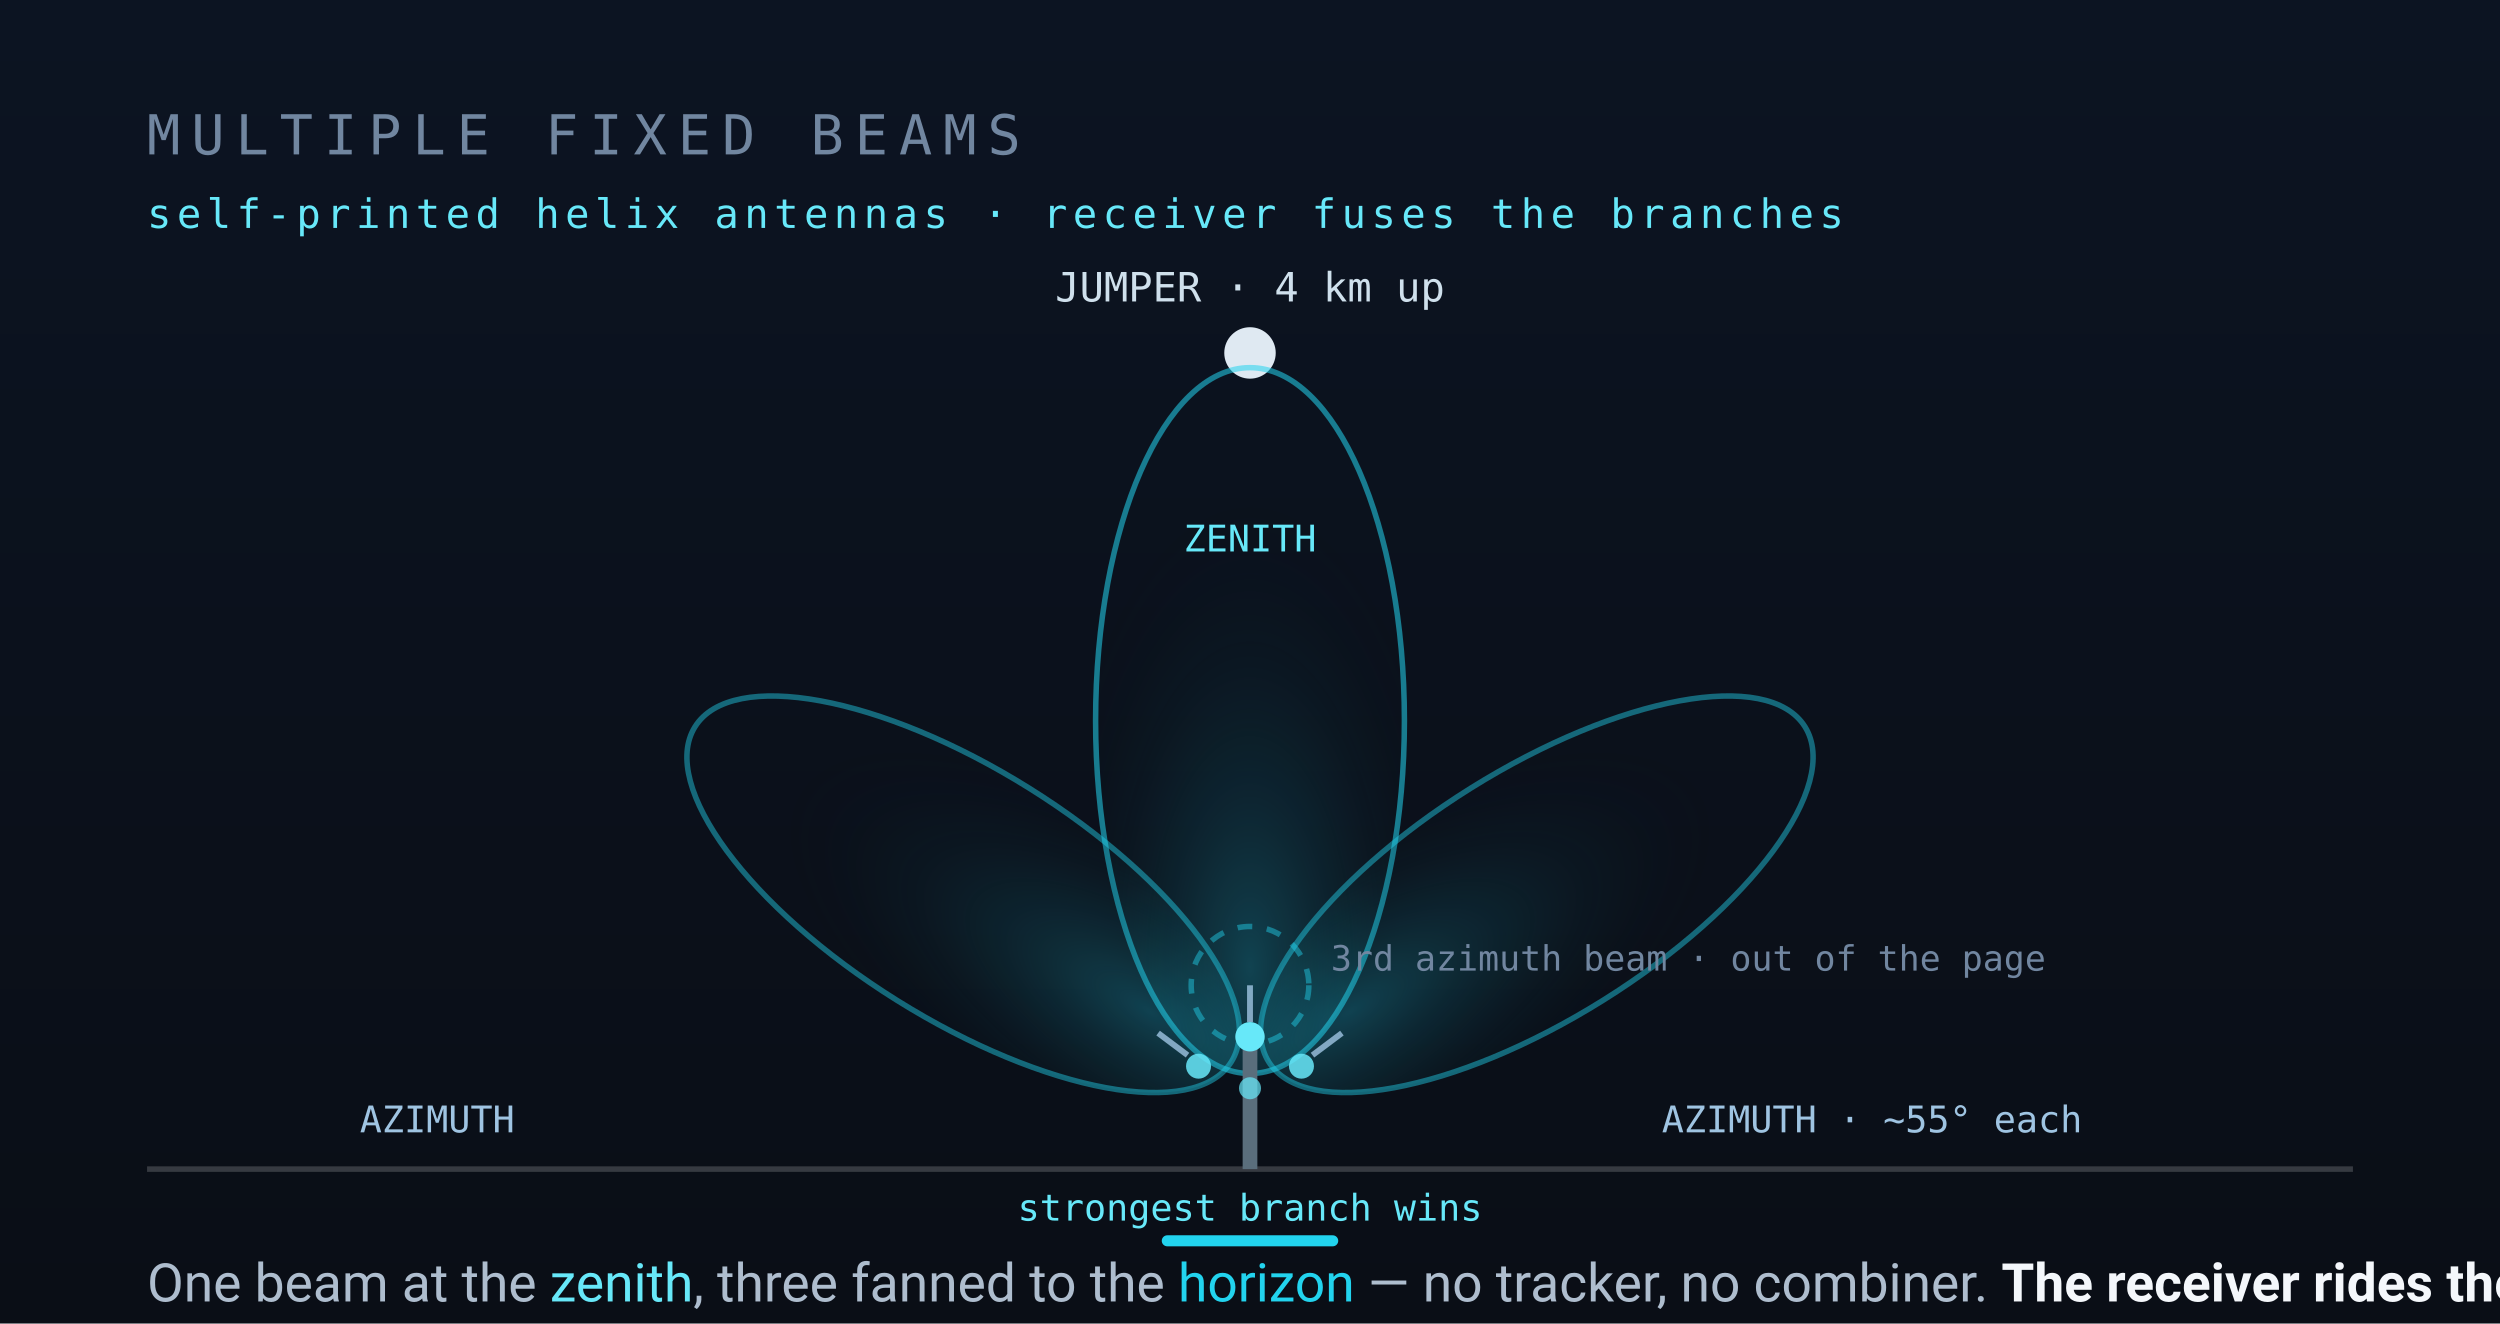
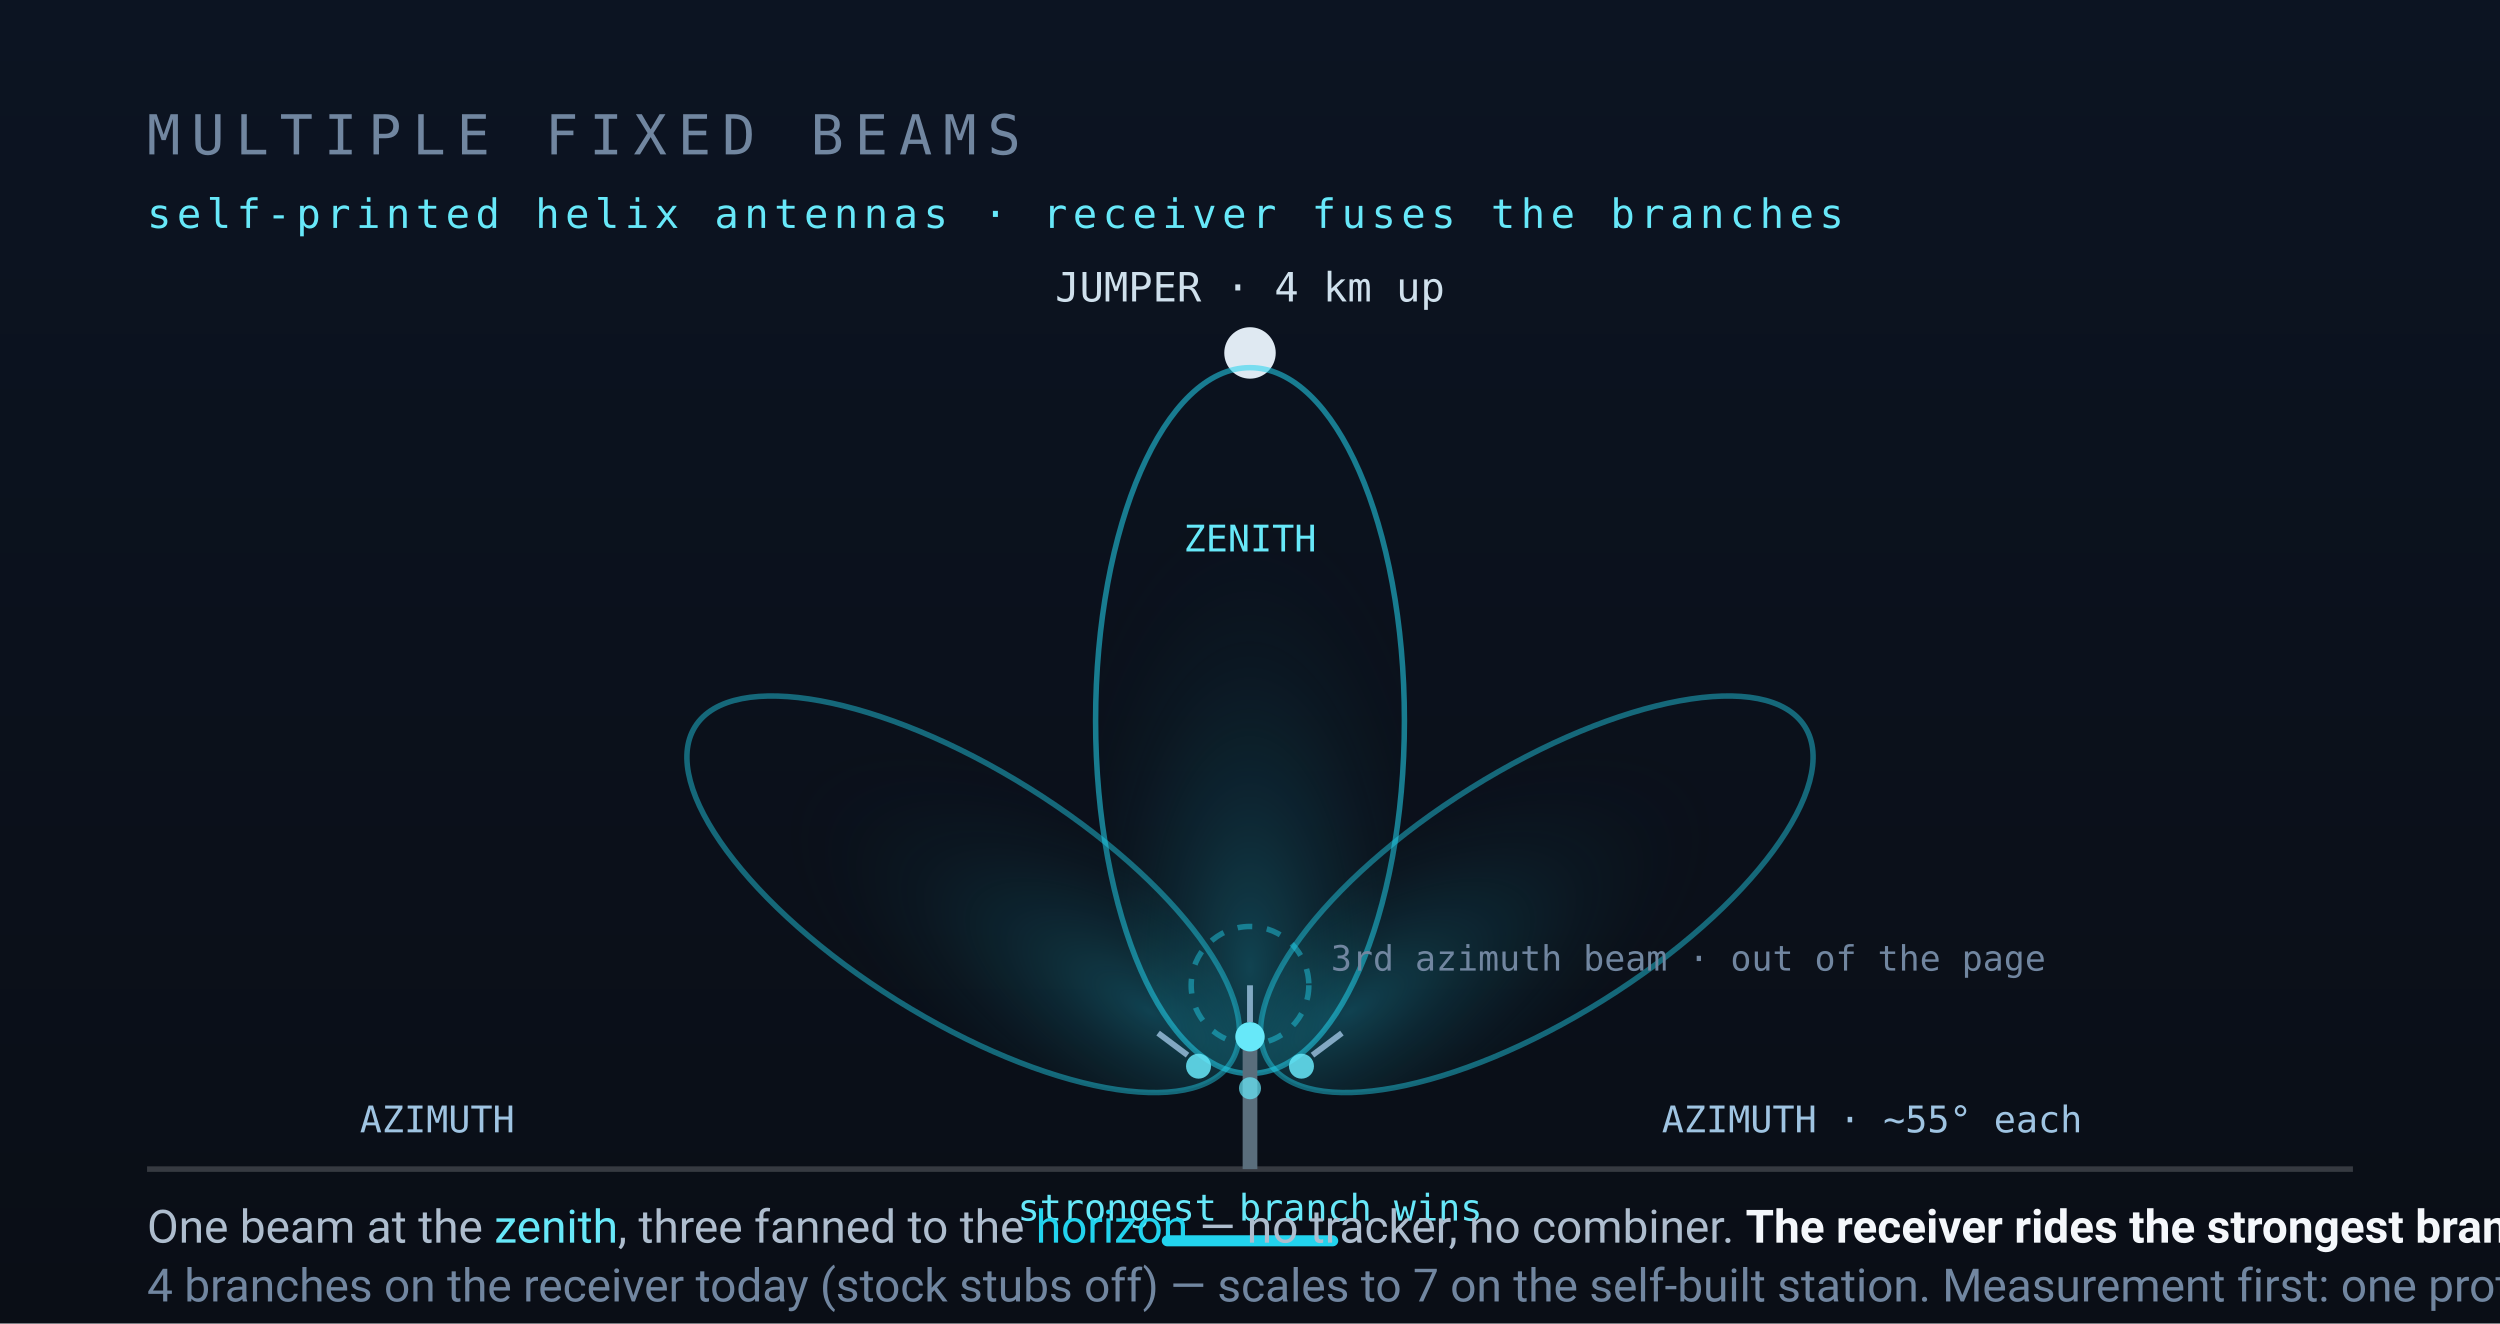
<svg xmlns="http://www.w3.org/2000/svg" viewBox="0 0 680 360" width="680" height="360" role="img" aria-label="The ground station listens through multiple fixed helix beams — one aimed at the zenith, three fanned toward the horizon. The receiver fuses the branches and rides the strongest one.">
  <defs>
    <linearGradient id="dbg" x1="0" y1="0" x2="0" y2="1">
      <stop offset="0" stop-color="#0c1422" />
      <stop offset="1" stop-color="#0a0e16" />
    </linearGradient>
    <radialGradient id="lobe" cx="50%" cy="85%" r="70%">
      <stop offset="0" stop-color="rgba(34,211,238,.26)" />
      <stop offset="1" stop-color="transparent" />
    </radialGradient>
    <style>
    .mono{font-family:ui-monospace,"SF Mono",Menlo,monospace}.sans{font-family:-apple-system,"Segoe UI",Roboto,sans-serif}
    @keyframes bz{0%,30%{opacity:1}38%,92%{opacity:.35}100%{opacity:1}}
    @keyframes bl{0%,30%{opacity:.35}38%,60%{opacity:1}68%,100%{opacity:.35}}
    @keyframes br{0%,60%{opacity:.35}68%,92%{opacity:1}100%{opacity:.35}}
    @keyframes win{0%,30%{transform:translateX(0)}38%,60%{transform:translateX(-64px)}68%,92%{transform:translateX(64px)}100%{transform:translateX(0)}}
    #beamZ{animation:bz 6s ease-in-out infinite}
    #beamL{animation:bl 6s ease-in-out infinite}
    #beamR{animation:br 6s ease-in-out infinite}
    #winner{animation:win 6s ease-in-out infinite}
  </style>
  </defs>
  <rect width="680" height="360" fill="url(#dbg)" />
  <text x="40" y="42" class="mono" font-size="15" letter-spacing="3" fill="#7186a0">MULTIPLE FIXED BEAMS</text>
  <text x="40" y="62" class="mono" font-size="11" letter-spacing="1.5" fill="#67e8f9">self-printed helix antennas · receiver fuses the branches</text>
  <circle cx="340" cy="96" r="7" fill="#dfe9f2" />
  <text x="340" y="82" class="mono" font-size="11" fill="#cfe0ec" text-anchor="middle">JUMPER · 4 km up</text>
  <g id="beamZ">
    <ellipse cx="340" cy="196" rx="42" ry="96" fill="url(#lobe)" />
    <ellipse cx="340" cy="196" rx="42" ry="96" fill="none" stroke="#22d3ee" stroke-width="1.5" opacity=".55" />
    <text x="340" y="150" class="mono" font-size="10" fill="#67e8f9" text-anchor="middle">ZENITH</text>
  </g>
  <g id="beamL" transform="rotate(-58 340 292)">
    <ellipse cx="340" cy="200" rx="34" ry="86" fill="url(#lobe)" />
    <ellipse cx="340" cy="200" rx="34" ry="86" fill="none" stroke="#22d3ee" stroke-width="1.5" opacity=".45" />
  </g>
  <g id="beamR" transform="rotate(58 340 292)">
    <ellipse cx="340" cy="200" rx="34" ry="86" fill="url(#lobe)" />
    <ellipse cx="340" cy="200" rx="34" ry="86" fill="none" stroke="#22d3ee" stroke-width="1.5" opacity=".45" />
  </g>
  <circle cx="340" cy="268" r="16" fill="none" stroke="#22d3ee" stroke-width="1.5" stroke-dasharray="4 4" opacity=".45" />
  <text x="362" y="264" class="mono" font-size="9.5" fill="#7186a0">3rd azimuth beam · out of the page</text>
  <text x="452" y="308" class="mono" font-size="10" fill="#9fc4e2">AZIMUTH · ~55° each</text>
  <text x="140" y="308" class="mono" font-size="10" fill="#9fc4e2" text-anchor="end">AZIMUTH</text>
  <line x1="40" y1="318" x2="640" y2="318" stroke="rgba(255,255,255,.18)" stroke-width="1.5" />
  <line x1="340" y1="318" x2="340" y2="284" stroke="#5a6e7c" stroke-width="4" />
  <g fill="#67e8f9">
    <circle cx="340" cy="282" r="4" />
    <circle cx="326" cy="290" r="3.4" opacity=".85" />
    <circle cx="354" cy="290" r="3.4" opacity=".85" />
    <circle cx="340" cy="296" r="3" opacity=".7" />
  </g>
  <g stroke="#9fc4e2" stroke-width="1.6" fill="none" opacity=".8">
    <line x1="340" y1="278" x2="340" y2="268" />
    <line x1="323" y1="287" x2="315" y2="281" />
    <line x1="357" y1="287" x2="365" y2="281" />
  </g>
  <g id="winner">
    <rect x="316" y="336" width="48" height="3" rx="1.5" fill="#22d3ee" />
  </g>
  <text x="340" y="332" class="mono" font-size="10" fill="#67e8f9" text-anchor="middle">strongest branch wins</text>
-   <text x="40" y="354" class="sans" font-size="14.5" fill="#aebdce">One beam at the <tspan fill="#67e8f9">zenith</tspan>, three fanned to the <tspan fill="#22d3ee">horizon</tspan> — no tracker, no combiner. <tspan fill="#f4f7fb" font-weight="700">The receiver rides the strongest branch.</tspan>
+   <text x="40" y="338" class="sans" font-size="12.5" fill="#aebdce">One beam at the <tspan fill="#67e8f9">zenith</tspan>, three fanned to the <tspan fill="#22d3ee">horizon</tspan> — no tracker, no combiner. <tspan fill="#f4f7fb" font-weight="700">The receiver rides the strongest branch.</tspan>
  </text>
+   <text x="40" y="354" class="sans" font-size="12.5" fill="#7186a0">4 branches on the receiver today (stock stubs off) — scales to 7 on the self-built station. Measurement first: one prototype decides.</text>
</svg>
